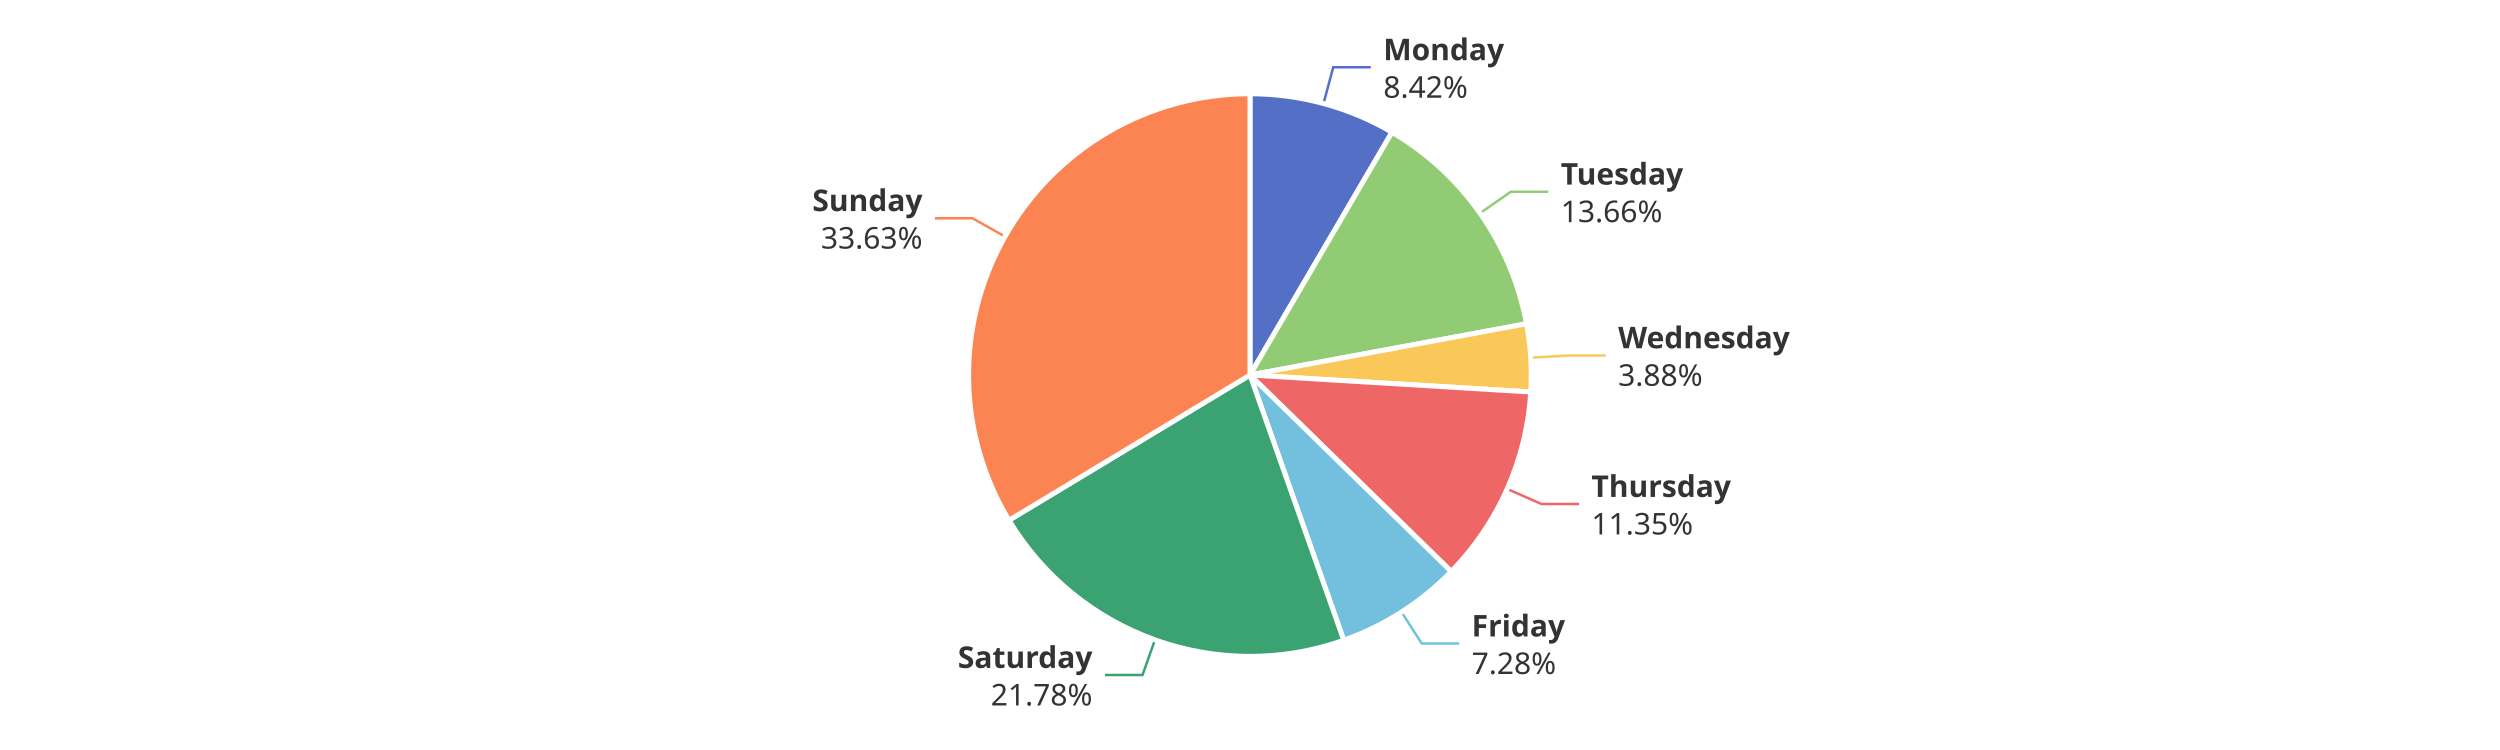
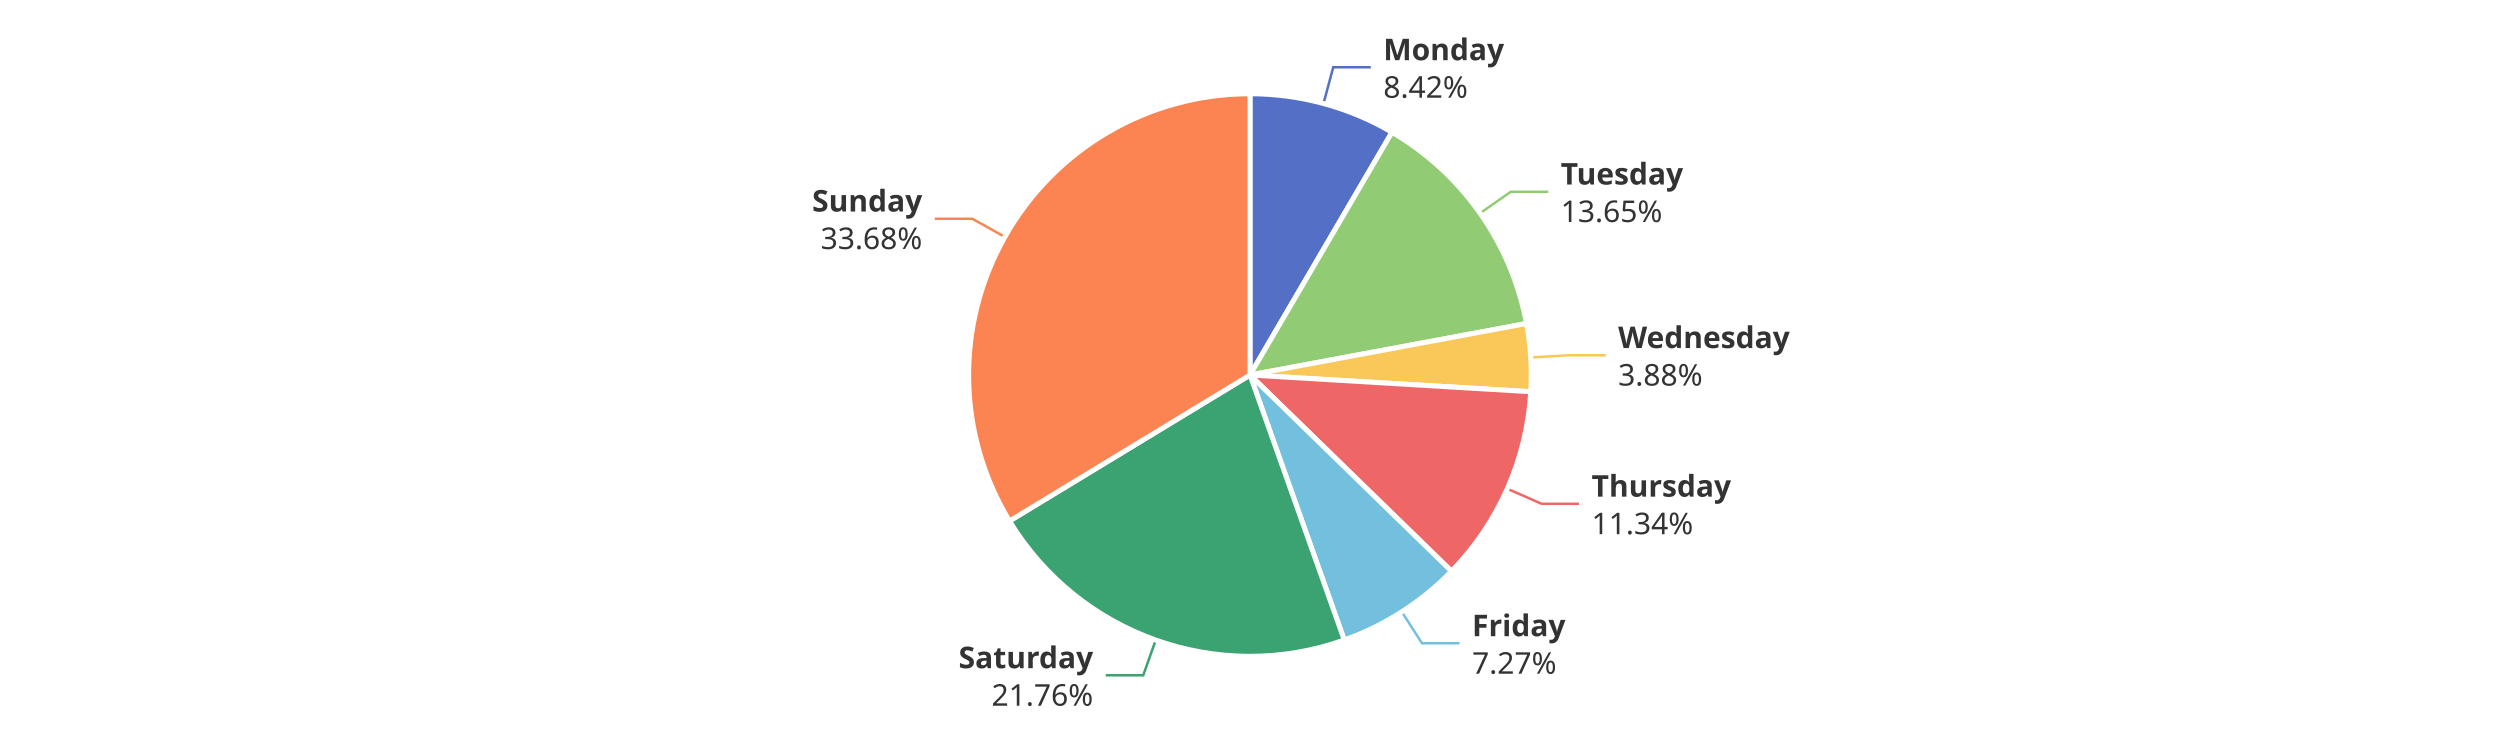
<svg xmlns="http://www.w3.org/2000/svg" width="1000" height="300" version="1.1" baseProfile="full" viewBox="0 0 1000 300">
  <rect width="1000" height="300" x="0" y="0" id="0" fill="#ffffff" />
  <polyline points="529.4 41.4 533.3 26.9 548.3 26.9" fill="none" stroke="#5470c6" />
  <polyline points="592 85.3 604.3 76.7 619.3 76.7" fill="none" stroke="#91cc75" />
-   <polyline points="612.3 143.1 627.3 142.2 642.3 142.2" fill="none" stroke="#fac858" />
-   <polyline points="602.9 195.6 616.6 201.6 631.6 201.6" fill="none" stroke="#ee6666" />
-   <polyline points="560.6 244.8 568.7 257.4 583.7 257.4" fill="none" stroke="#73c0de" />
-   <polyline points="462 255.9 457 270 442 270" fill="none" stroke="#3ba272" />
-   <polyline points="402.1 94.7 389 87.3 374 87.3" fill="none" stroke="#fc8452" />
+   <polyline points="612.3 143 627.3 142.1 642.3 142.1" fill="none" stroke="#fac858" />
+   <polyline points="602.9 195.5 616.6 201.5 631.6 201.5" fill="none" stroke="#ee6666" />
+   <polyline points="560.7 244.7 568.8 257.3 583.8 257.3" fill="none" stroke="#73c0de" />
+   <polyline points="462.3 256 457.3 270.1 442.3 270.1" fill="none" stroke="#3ba272" />
+   <polyline points="402 94.8 388.9 87.5 373.9 87.5" fill="none" stroke="#fc8452" />
  <path d="M500 37.5A112.5 112.5 0 0 1 556.8 52.9L500 150Z" fill="#5470c6" stroke="#fff" stroke-width="2" stroke-linejoin="round" />
-   <path d="M556.8 52.9A112.5 112.5 0 0 1 610.6 129.5L500 150Z" fill="#91cc75" stroke="#fff" stroke-width="2" stroke-linejoin="round" />
-   <path d="M610.6 129.5A112.5 112.5 0 0 1 612.3 156.8L500 150Z" fill="#fac858" stroke="#fff" stroke-width="2" stroke-linejoin="round" />
-   <path d="M612.3 156.8A112.5 112.5 0 0 1 580.5 228.6L500 150Z" fill="#ee6666" stroke="#fff" stroke-width="2" stroke-linejoin="round" />
-   <path d="M580.5 228.6A112.5 112.5 0 0 1 537.5 256.1L500 150Z" fill="#73c0de" stroke="#fff" stroke-width="2" stroke-linejoin="round" />
-   <path d="M537.5 256.1A112.5 112.5 0 0 1 403.6 208.1L500 150Z" fill="#3ba272" stroke="#fff" stroke-width="2" stroke-linejoin="round" />
-   <path d="M403.6 208.1A112.5 112.5 0 0 1 500 37.5L500 150Z" fill="#fc8452" stroke="#fff" stroke-width="2" stroke-linejoin="round" />
+   <path d="M556.8 52.9A112.5 112.5 0 0 1 610.6 129.4L500 150Z" fill="#91cc75" stroke="#fff" stroke-width="2" stroke-linejoin="round" />
+   <path d="M610.6 129.4A112.5 112.5 0 0 1 612.3 156.7L500 150Z" fill="#fac858" stroke="#fff" stroke-width="2" stroke-linejoin="round" />
+   <path d="M612.3 156.7A112.5 112.5 0 0 1 580.6 228.5L500 150Z" fill="#ee6666" stroke="#fff" stroke-width="2" stroke-linejoin="round" />
+   <path d="M580.6 228.5A112.5 112.5 0 0 1 537.7 256L500 150Z" fill="#73c0de" stroke="#fff" stroke-width="2" stroke-linejoin="round" />
+   <path d="M537.7 256A112.5 112.5 0 0 1 403.8 208.4L500 150Z" fill="#3ba272" stroke="#fff" stroke-width="2" stroke-linejoin="round" />
+   <path d="M403.8 208.4A112.5 112.5 0 0 1 500 37.5L500 150Z" fill="#fc8452" stroke="#fff" stroke-width="2" stroke-linejoin="round" />
  <path d="M0 -15l42.8 0l0 30l-42.8 0Z" transform="translate(553.3346 26.9348)" fill="none" />
  <text dominant-baseline="central" text-anchor="start" style="font-size:12px;font-family:sans-serif;font-weight:bold;" y="-7.5" transform="translate(553.3346 26.9348)" fill="#333" stroke="rgb(255,255,255)" stroke-width="2" paint-order="stroke" stroke-miterlimit="2">Monday</text>
  <text dominant-baseline="central" text-anchor="start" style="font-size:12px;font-family:sans-serif;" y="7.5" transform="translate(553.3346 26.9348)" fill="#333" stroke="rgb(255,255,255)" stroke-width="2" paint-order="stroke" stroke-miterlimit="2">8.42%</text>
-   <path d="M0 -15l46.2 0l0 30l-46.2 0Z" transform="translate(624.3141 76.6868)" fill="none" />
-   <text dominant-baseline="central" text-anchor="start" style="font-size:12px;font-family:sans-serif;font-weight:bold;" y="-7.5" transform="translate(624.3141 76.6868)" fill="#333" stroke="rgb(255,255,255)" stroke-width="2" paint-order="stroke" stroke-miterlimit="2">Tuesday</text>
-   <text dominant-baseline="central" text-anchor="start" style="font-size:12px;font-family:sans-serif;" y="7.5" transform="translate(624.3141 76.6868)" fill="#333" stroke="rgb(255,255,255)" stroke-width="2" paint-order="stroke" stroke-miterlimit="2">13.66%</text>
-   <path d="M0 -15l63.6 0l0 30l-63.6 0Z" transform="translate(647.2584 142.1541)" fill="none" />
-   <text dominant-baseline="central" text-anchor="start" style="font-size:12px;font-family:sans-serif;font-weight:bold;" y="-7.5" transform="translate(647.2584 142.1541)" fill="#333" stroke="rgb(255,255,255)" stroke-width="2" paint-order="stroke" stroke-miterlimit="2">Wednesday</text>
-   <text dominant-baseline="central" text-anchor="start" style="font-size:12px;font-family:sans-serif;" y="7.5" transform="translate(647.2584 142.1541)" fill="#333" stroke="rgb(255,255,255)" stroke-width="2" paint-order="stroke" stroke-miterlimit="2">3.88%</text>
-   <path d="M0 -15l50.2 0l0 30l-50.2 0Z" transform="translate(636.58 201.6271)" fill="none" />
-   <text dominant-baseline="central" text-anchor="start" style="font-size:12px;font-family:sans-serif;font-weight:bold;" y="-7.5" transform="translate(636.58 201.6271)" fill="#333" stroke="rgb(255,255,255)" stroke-width="2" paint-order="stroke" stroke-miterlimit="2">Thursday</text>
-   <text dominant-baseline="central" text-anchor="start" style="font-size:12px;font-family:sans-serif;" y="7.5" transform="translate(636.58 201.6271)" fill="#333" stroke="rgb(255,255,255)" stroke-width="2" paint-order="stroke" stroke-miterlimit="2">11.35%</text>
-   <path d="M0 -15l34.2 0l0 30l-34.2 0Z" transform="translate(588.6558 257.4367)" fill="none" />
-   <text dominant-baseline="central" text-anchor="start" style="font-size:12px;font-family:sans-serif;font-weight:bold;" y="-7.5" transform="translate(588.6558 257.4367)" fill="#333" stroke="rgb(255,255,255)" stroke-width="2" paint-order="stroke" stroke-miterlimit="2">Friday</text>
-   <text dominant-baseline="central" text-anchor="start" style="font-size:12px;font-family:sans-serif;" y="7.5" transform="translate(588.6558 257.4367)" fill="#333" stroke="rgb(255,255,255)" stroke-width="2" paint-order="stroke" stroke-miterlimit="2">7.28%</text>
-   <path d="M-48.2 -15l48.2 0l0 30l-48.2 0Z" transform="translate(436.9617 270.0165)" fill="none" />
-   <text dominant-baseline="central" text-anchor="end" style="font-size:12px;font-family:sans-serif;font-weight:bold;" y="-7.5" transform="translate(436.9617 270.0165)" fill="#333" stroke="rgb(255,255,255)" stroke-width="2" paint-order="stroke" stroke-miterlimit="2">Saturday</text>
-   <text dominant-baseline="central" text-anchor="end" style="font-size:12px;font-family:sans-serif;" y="7.5" transform="translate(436.9617 270.0165)" fill="#333" stroke="rgb(255,255,255)" stroke-width="2" paint-order="stroke" stroke-miterlimit="2">21.78%</text>
-   <path d="M-40.9 -15l40.9 0l0 30l-40.9 0Z" transform="translate(368.9924 87.2819)" fill="none" />
-   <text dominant-baseline="central" text-anchor="end" style="font-size:12px;font-family:sans-serif;font-weight:bold;" y="-7.5" transform="translate(368.9924 87.2819)" fill="#333" stroke="rgb(255,255,255)" stroke-width="2" paint-order="stroke" stroke-miterlimit="2">Sunday</text>
-   <text dominant-baseline="central" text-anchor="end" style="font-size:12px;font-family:sans-serif;" y="7.5" transform="translate(368.9924 87.2819)" fill="#333" stroke="rgb(255,255,255)" stroke-width="2" paint-order="stroke" stroke-miterlimit="2">33.63%</text>
+   <path d="M0 -15l46.2 0l0 30l-46.2 0Z" transform="translate(624.2911 76.6541)" fill="none" />
+   <text dominant-baseline="central" text-anchor="start" style="font-size:12px;font-family:sans-serif;font-weight:bold;" y="-7.5" transform="translate(624.2911 76.6541)" fill="#333" stroke="rgb(255,255,255)" stroke-width="2" paint-order="stroke" stroke-miterlimit="2">Tuesday</text>
+   <text dominant-baseline="central" text-anchor="start" style="font-size:12px;font-family:sans-serif;" y="7.5" transform="translate(624.2911 76.6541)" fill="#333" stroke="rgb(255,255,255)" stroke-width="2" paint-order="stroke" stroke-miterlimit="2">13.65%</text>
+   <path d="M0 -15l63.6 0l0 30l-63.6 0Z" transform="translate(647.2534 142.0742)" fill="none" />
+   <text dominant-baseline="central" text-anchor="start" style="font-size:12px;font-family:sans-serif;font-weight:bold;" y="-7.5" transform="translate(647.2534 142.0742)" fill="#333" stroke="rgb(255,255,255)" stroke-width="2" paint-order="stroke" stroke-miterlimit="2">Wednesday</text>
+   <text dominant-baseline="central" text-anchor="start" style="font-size:12px;font-family:sans-serif;" y="7.5" transform="translate(647.2534 142.0742)" fill="#333" stroke="rgb(255,255,255)" stroke-width="2" paint-order="stroke" stroke-miterlimit="2">3.88%</text>
+   <path d="M0 -15l50.2 0l0 30l-50.2 0Z" transform="translate(636.6286 201.5172)" fill="none" />
+   <text dominant-baseline="central" text-anchor="start" style="font-size:12px;font-family:sans-serif;font-weight:bold;" y="-7.5" transform="translate(636.6286 201.5172)" fill="#333" stroke="rgb(255,255,255)" stroke-width="2" paint-order="stroke" stroke-miterlimit="2">Thursday</text>
+   <text dominant-baseline="central" text-anchor="start" style="font-size:12px;font-family:sans-serif;" y="7.5" transform="translate(636.6286 201.5172)" fill="#333" stroke="rgb(255,255,255)" stroke-width="2" paint-order="stroke" stroke-miterlimit="2">11.34%</text>
+   <path d="M0 -15l34.2 0l0 30l-34.2 0Z" transform="translate(588.8245 257.3287)" fill="none" />
+   <text dominant-baseline="central" text-anchor="start" style="font-size:12px;font-family:sans-serif;font-weight:bold;" y="-7.5" transform="translate(588.8245 257.3287)" fill="#333" stroke="rgb(255,255,255)" stroke-width="2" paint-order="stroke" stroke-miterlimit="2">Friday</text>
+   <text dominant-baseline="central" text-anchor="start" style="font-size:12px;font-family:sans-serif;" y="7.5" transform="translate(588.8245 257.3287)" fill="#333" stroke="rgb(255,255,255)" stroke-width="2" paint-order="stroke" stroke-miterlimit="2">7.27%</text>
+   <path d="M-48.2 -15l48.2 0l0 30l-48.2 0Z" transform="translate(437.2635 270.1243)" fill="none" />
+   <text dominant-baseline="central" text-anchor="end" style="font-size:12px;font-family:sans-serif;font-weight:bold;" y="-7.5" transform="translate(437.2635 270.1243)" fill="#333" stroke="rgb(255,255,255)" stroke-width="2" paint-order="stroke" stroke-miterlimit="2">Saturday</text>
+   <text dominant-baseline="central" text-anchor="end" style="font-size:12px;font-family:sans-serif;" y="7.5" transform="translate(437.2635 270.1243)" fill="#333" stroke="rgb(255,255,255)" stroke-width="2" paint-order="stroke" stroke-miterlimit="2">21.76%</text>
+   <path d="M-40.9 -15l40.9 0l0 30l-40.9 0Z" transform="translate(368.894 87.4563)" fill="none" />
+   <text dominant-baseline="central" text-anchor="end" style="font-size:12px;font-family:sans-serif;font-weight:bold;" y="-7.5" transform="translate(368.894 87.4563)" fill="#333" stroke="rgb(255,255,255)" stroke-width="2" paint-order="stroke" stroke-miterlimit="2">Sunday</text>
+   <text dominant-baseline="central" text-anchor="end" style="font-size:12px;font-family:sans-serif;" y="7.5" transform="translate(368.894 87.4563)" fill="#333" stroke="rgb(255,255,255)" stroke-width="2" paint-order="stroke" stroke-miterlimit="2">33.68%</text>
</svg>
